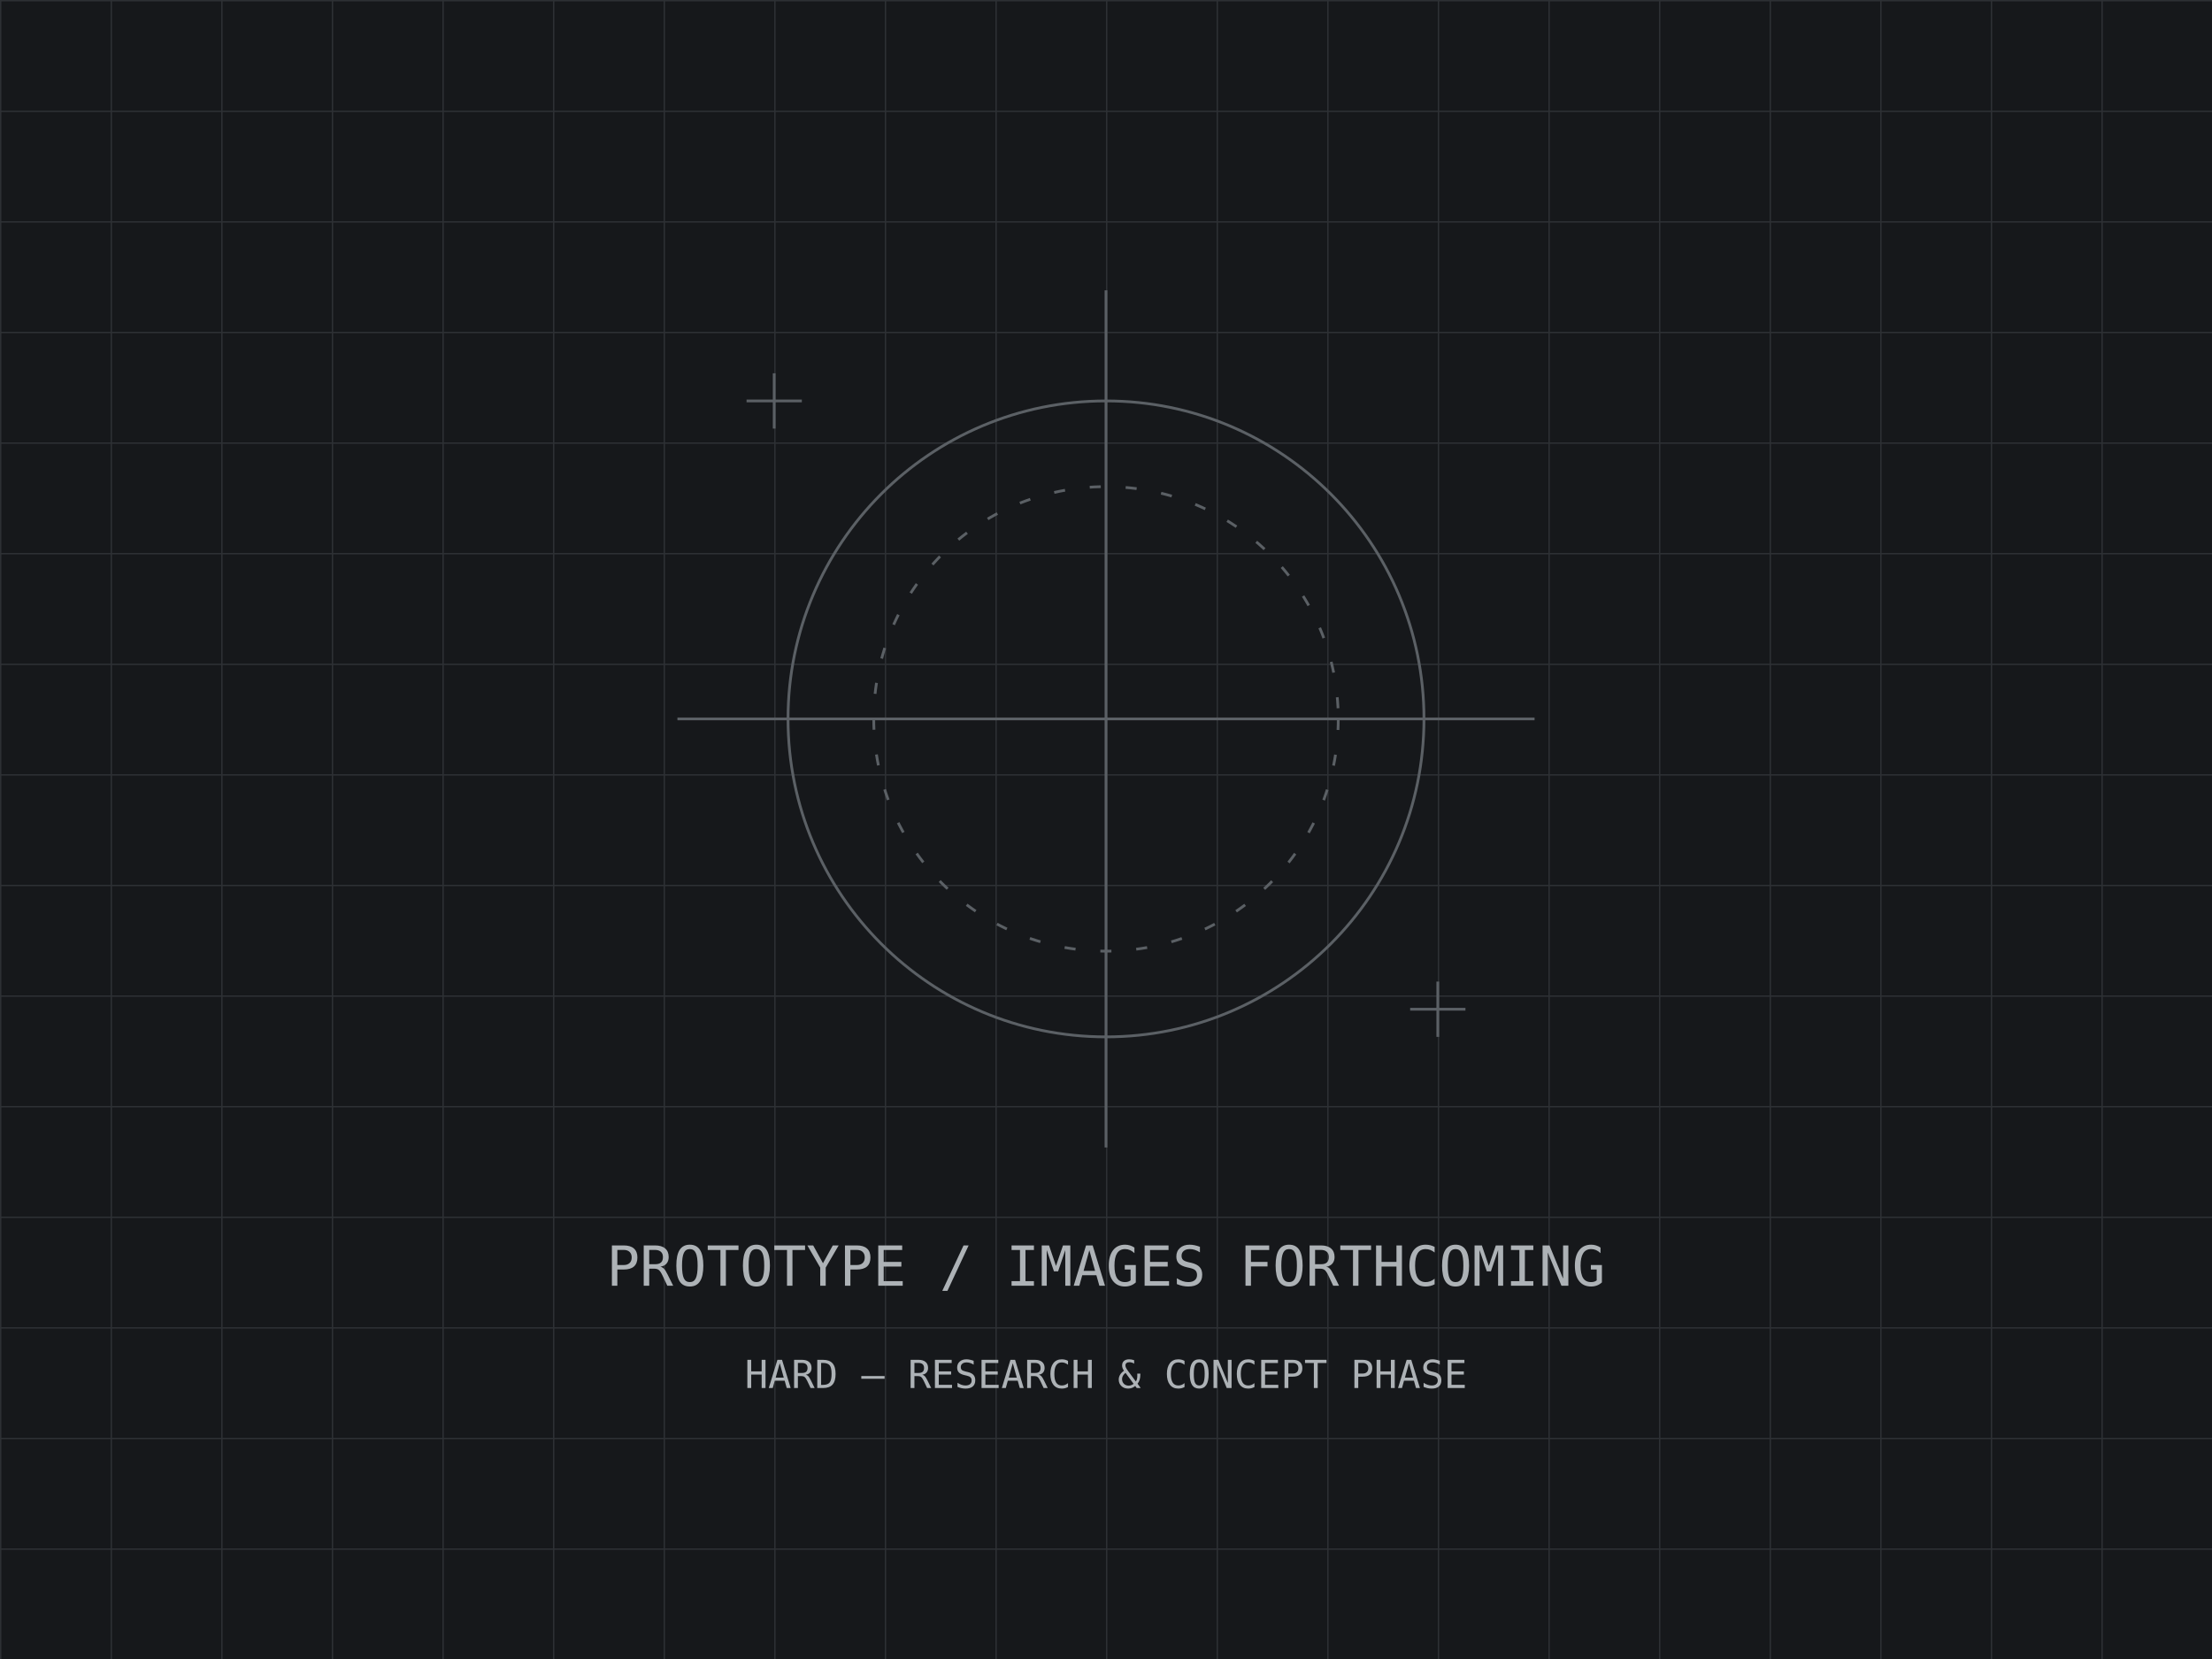
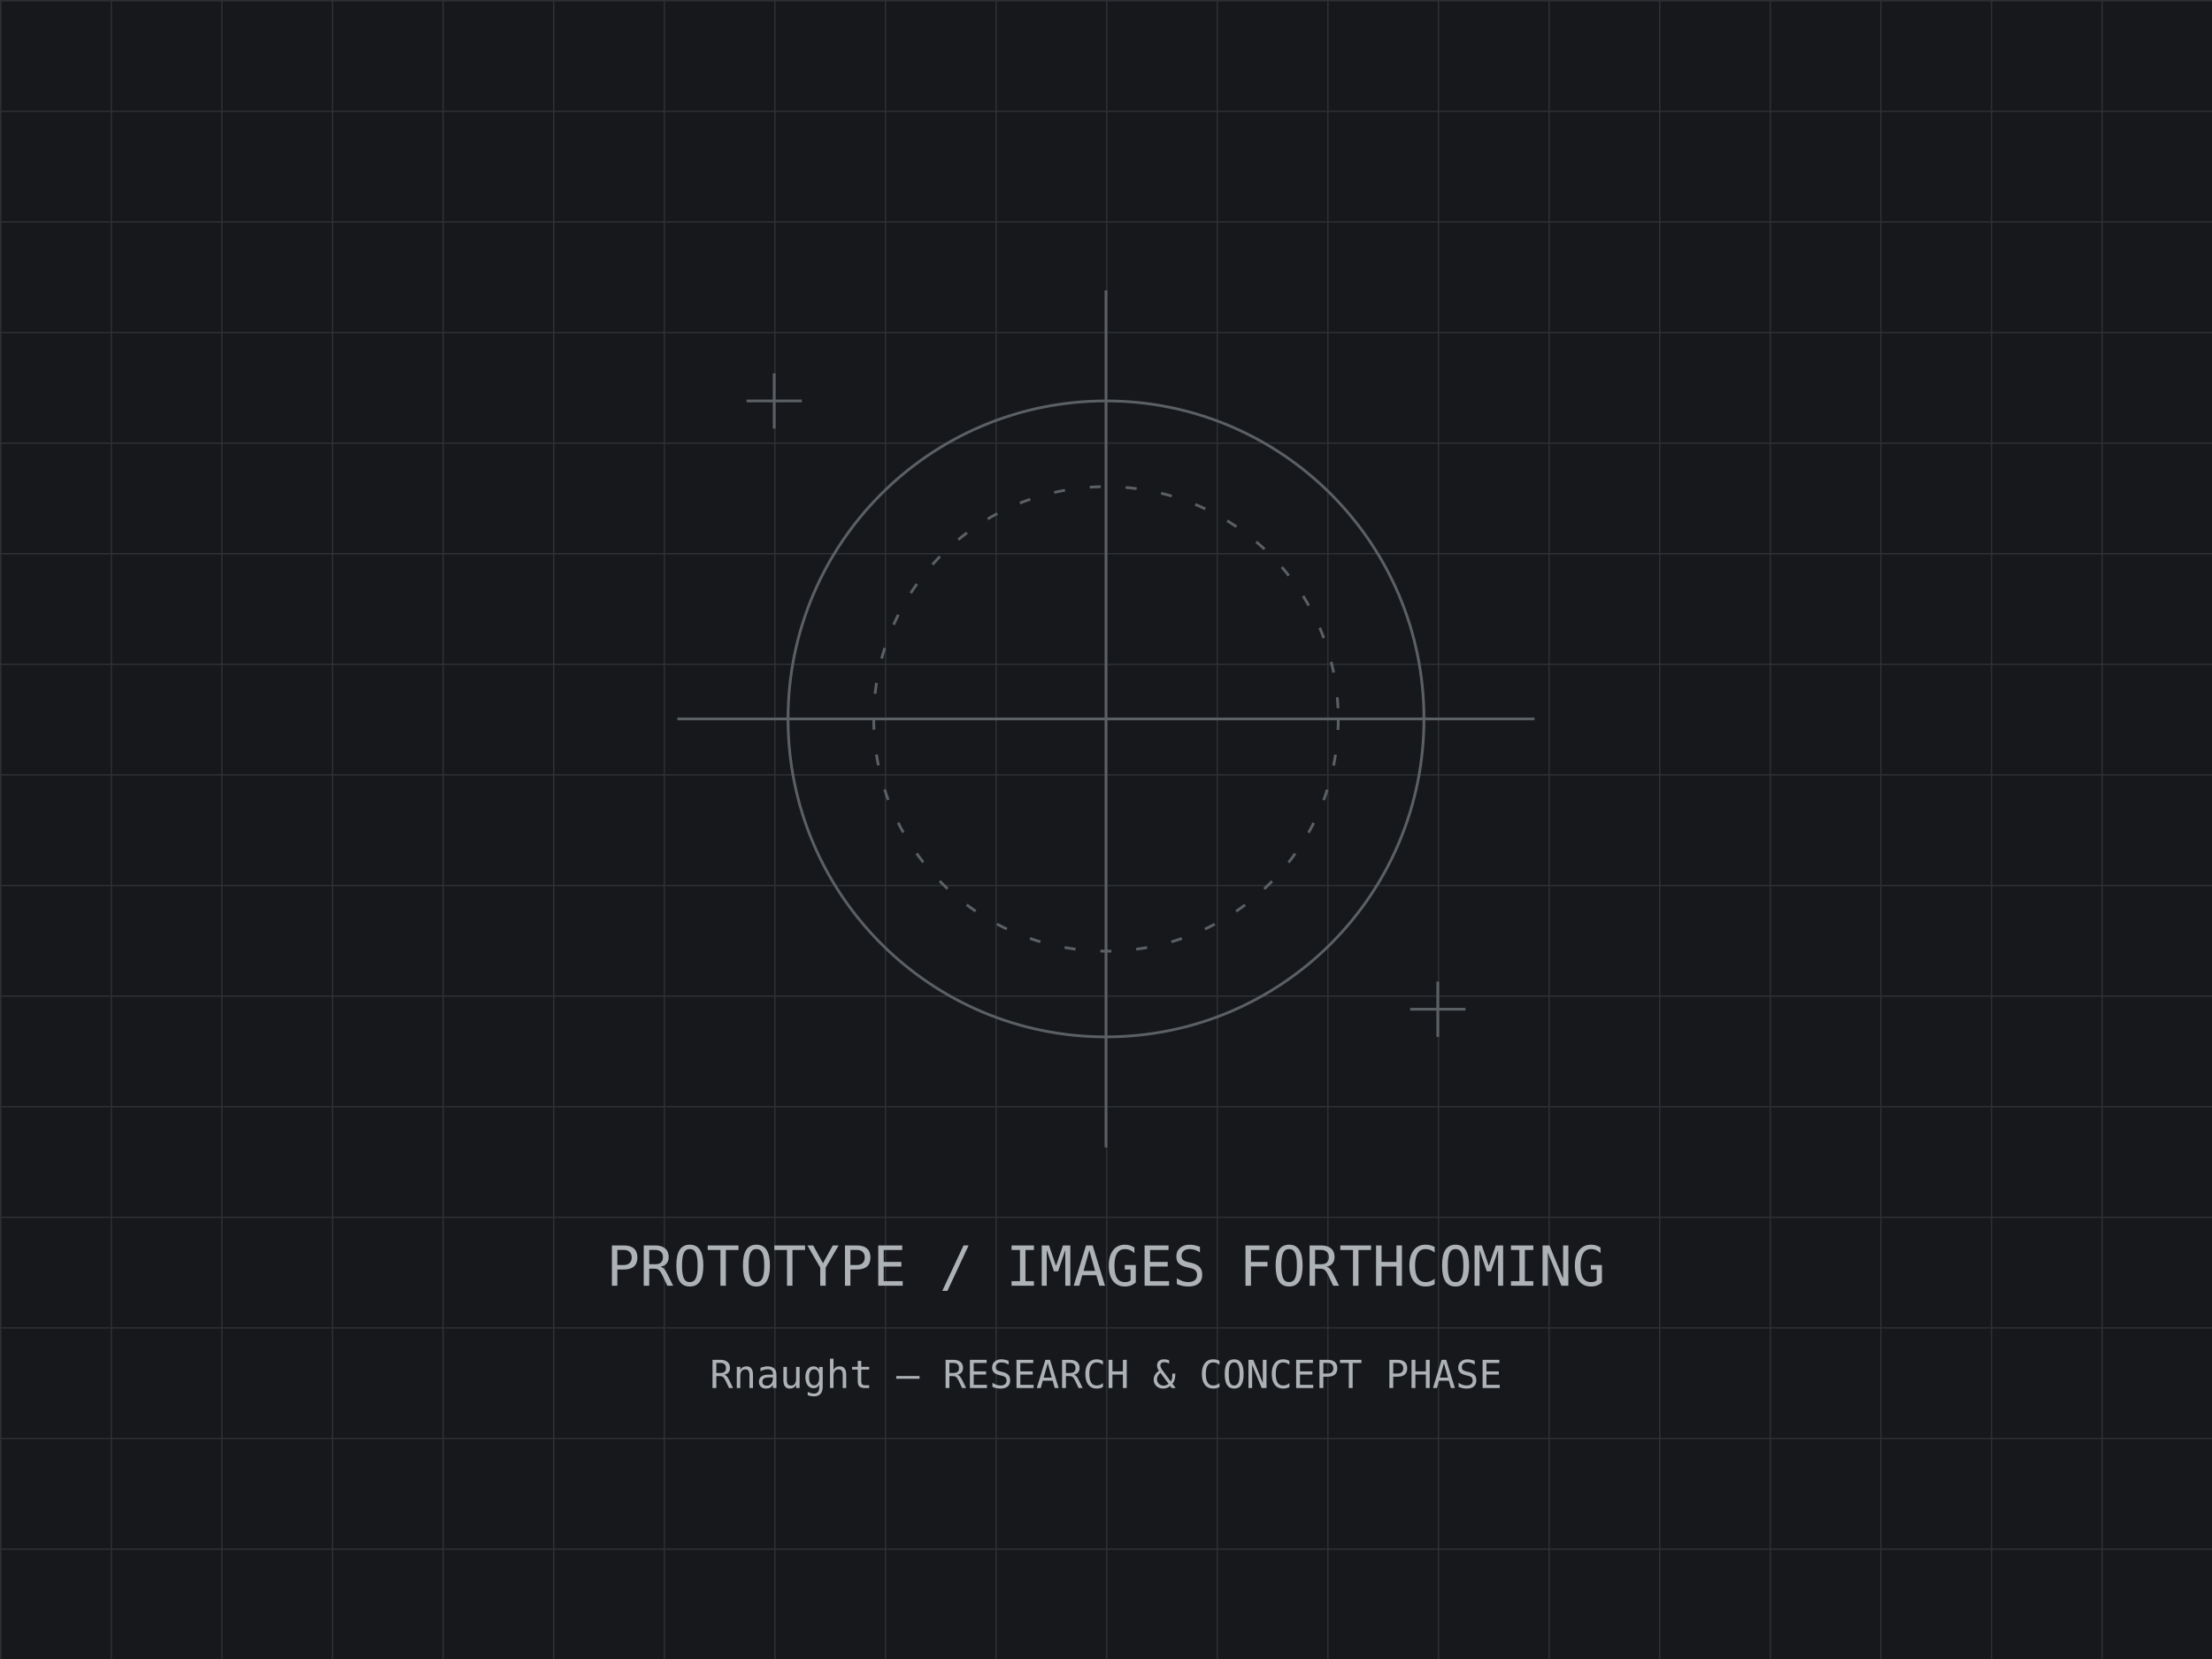
<svg xmlns="http://www.w3.org/2000/svg" viewBox="0 0 800 600">
  <defs>
    <pattern id="grid" width="40" height="40" patternUnits="userSpaceOnUse">
      <path d="M40 0H0V40" fill="none" stroke="#2d3034" stroke-width="1" />
    </pattern>
  </defs>
  <rect width="800" height="600" fill="#16181b" />
  <rect width="800" height="600" fill="url(#grid)" />
  <g stroke="#5b6065" fill="none">
    <circle cx="400" cy="260" r="115" />
    <circle cx="400" cy="260" r="84" stroke-dasharray="4 9" />
    <path d="M245 260H555M400 105V415M270 145H290M280 135V155M510 365H530M520 355V375" />
  </g>
  <g font-family="monospace" text-anchor="middle" fill="#adb2b6">
    <text x="400" y="465" font-size="20">PROTOTYPE / IMAGES FORTHCOMING</text>
-     <text x="400" y="502" font-size="14">HARD — RESEARCH &amp; CONCEPT PHASE</text>
+     <text x="400" y="502" font-size="14">Rnaught — RESEARCH &amp; CONCEPT PHASE</text>
  </g>
</svg>
